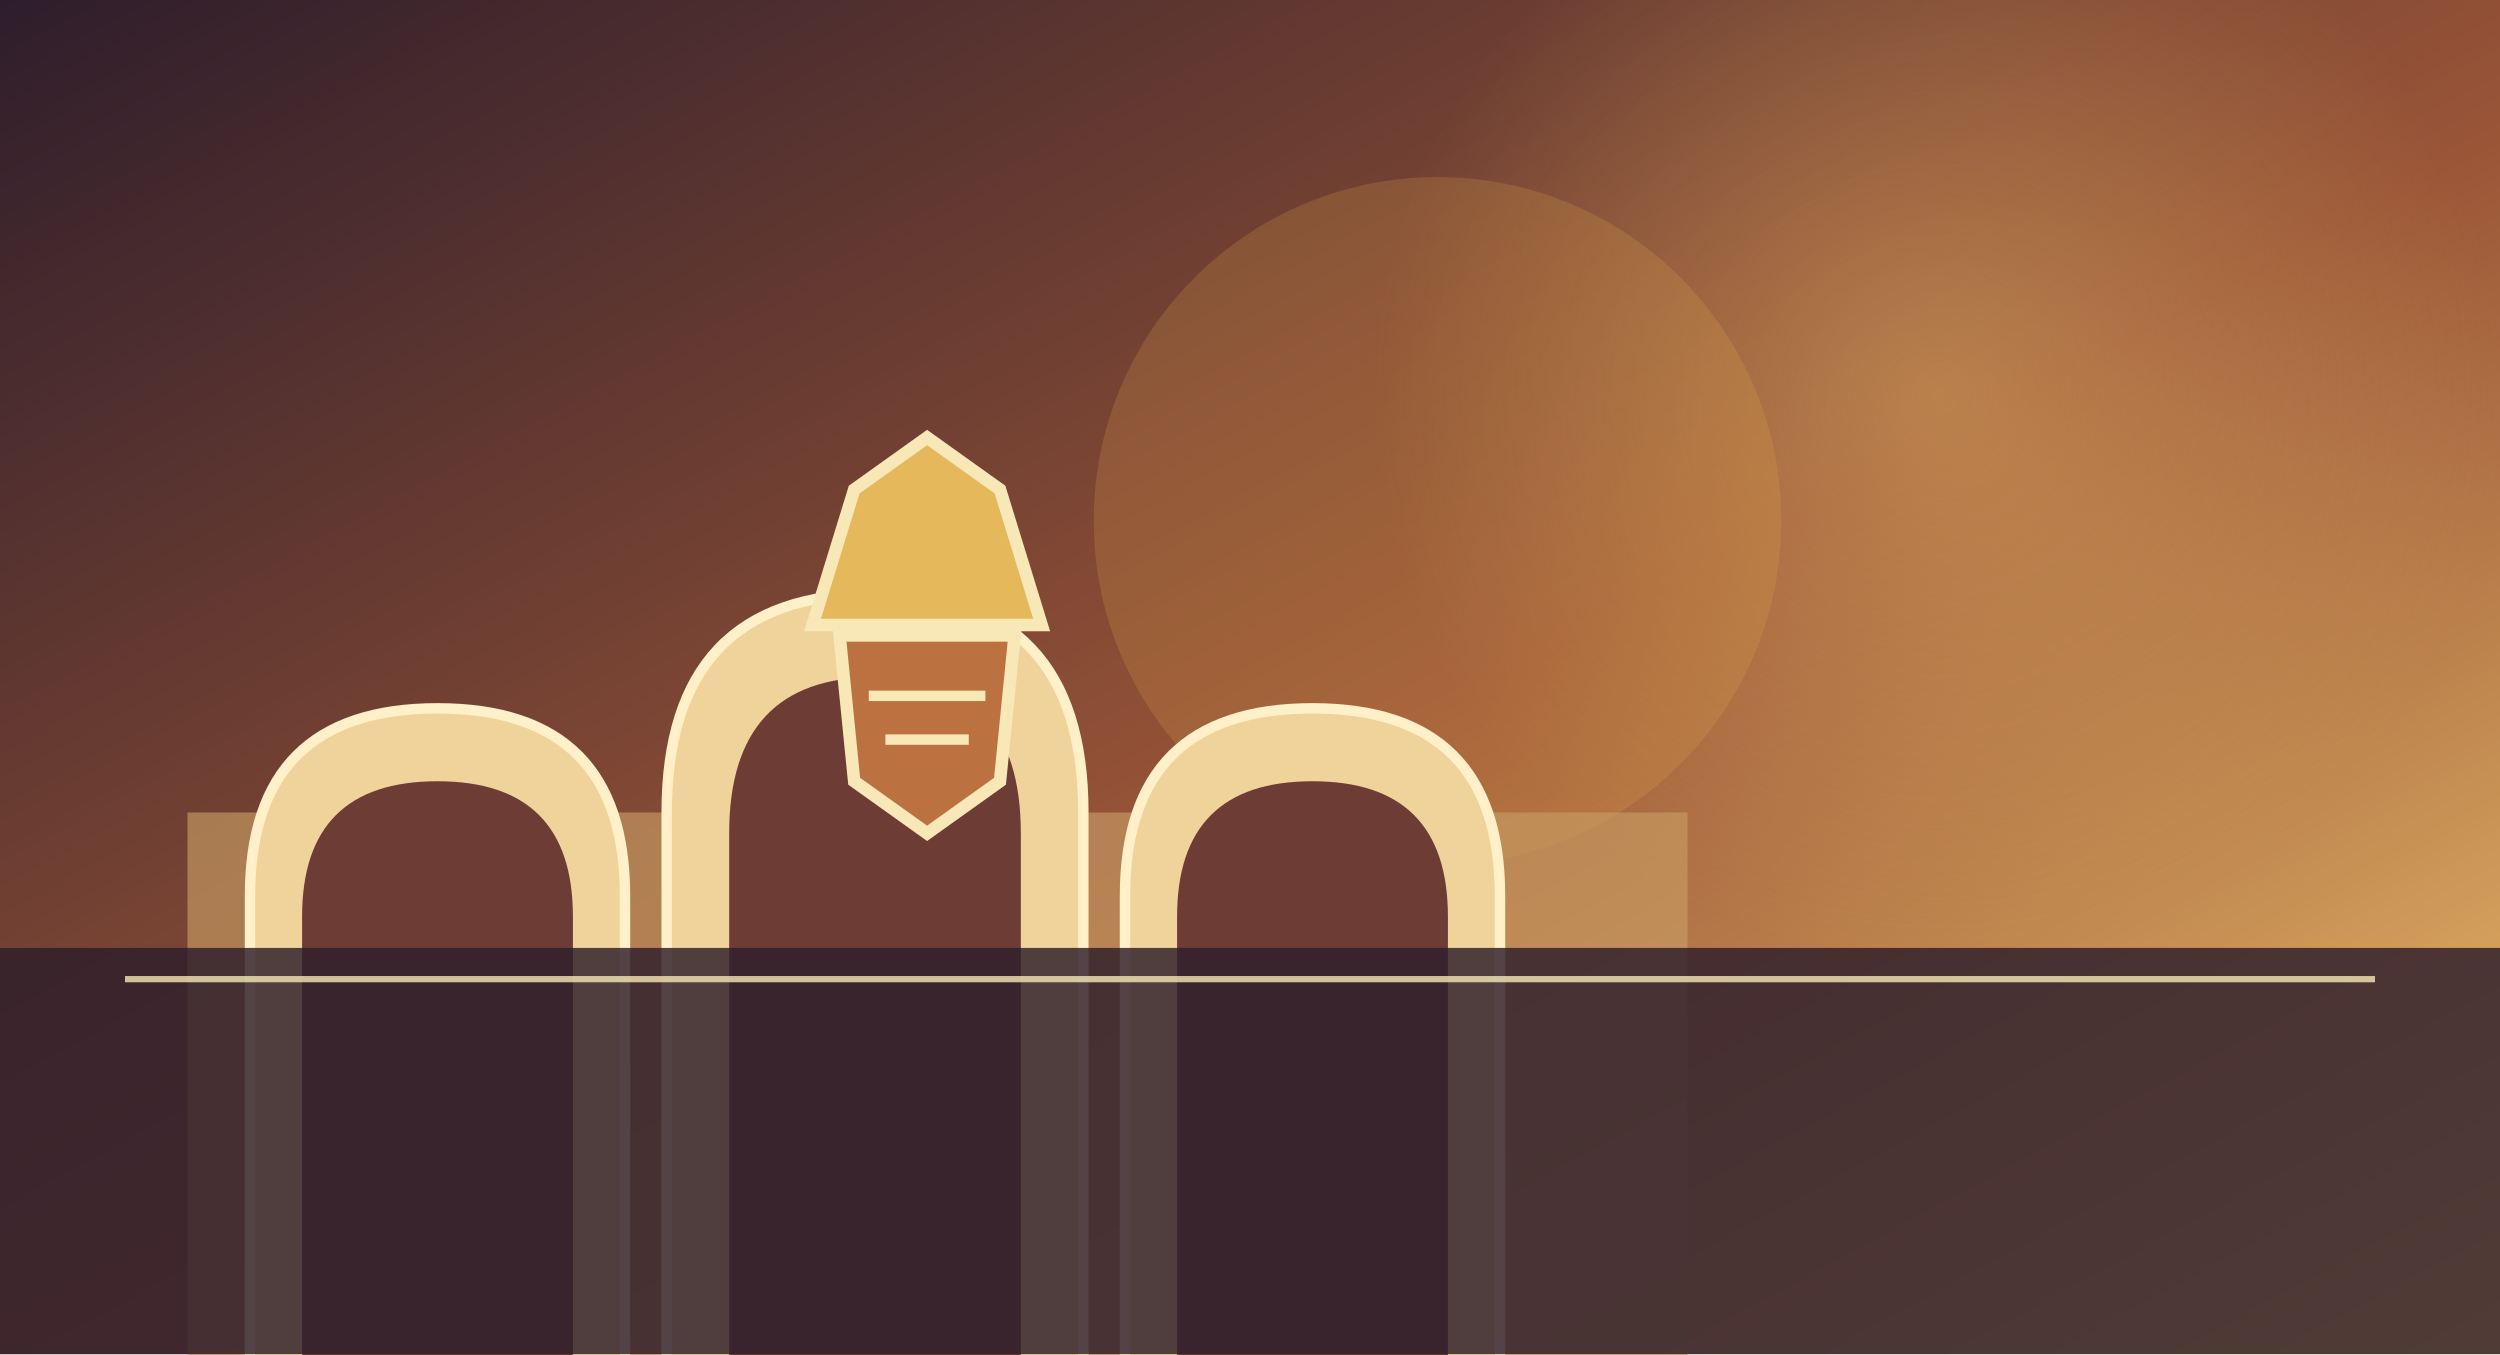
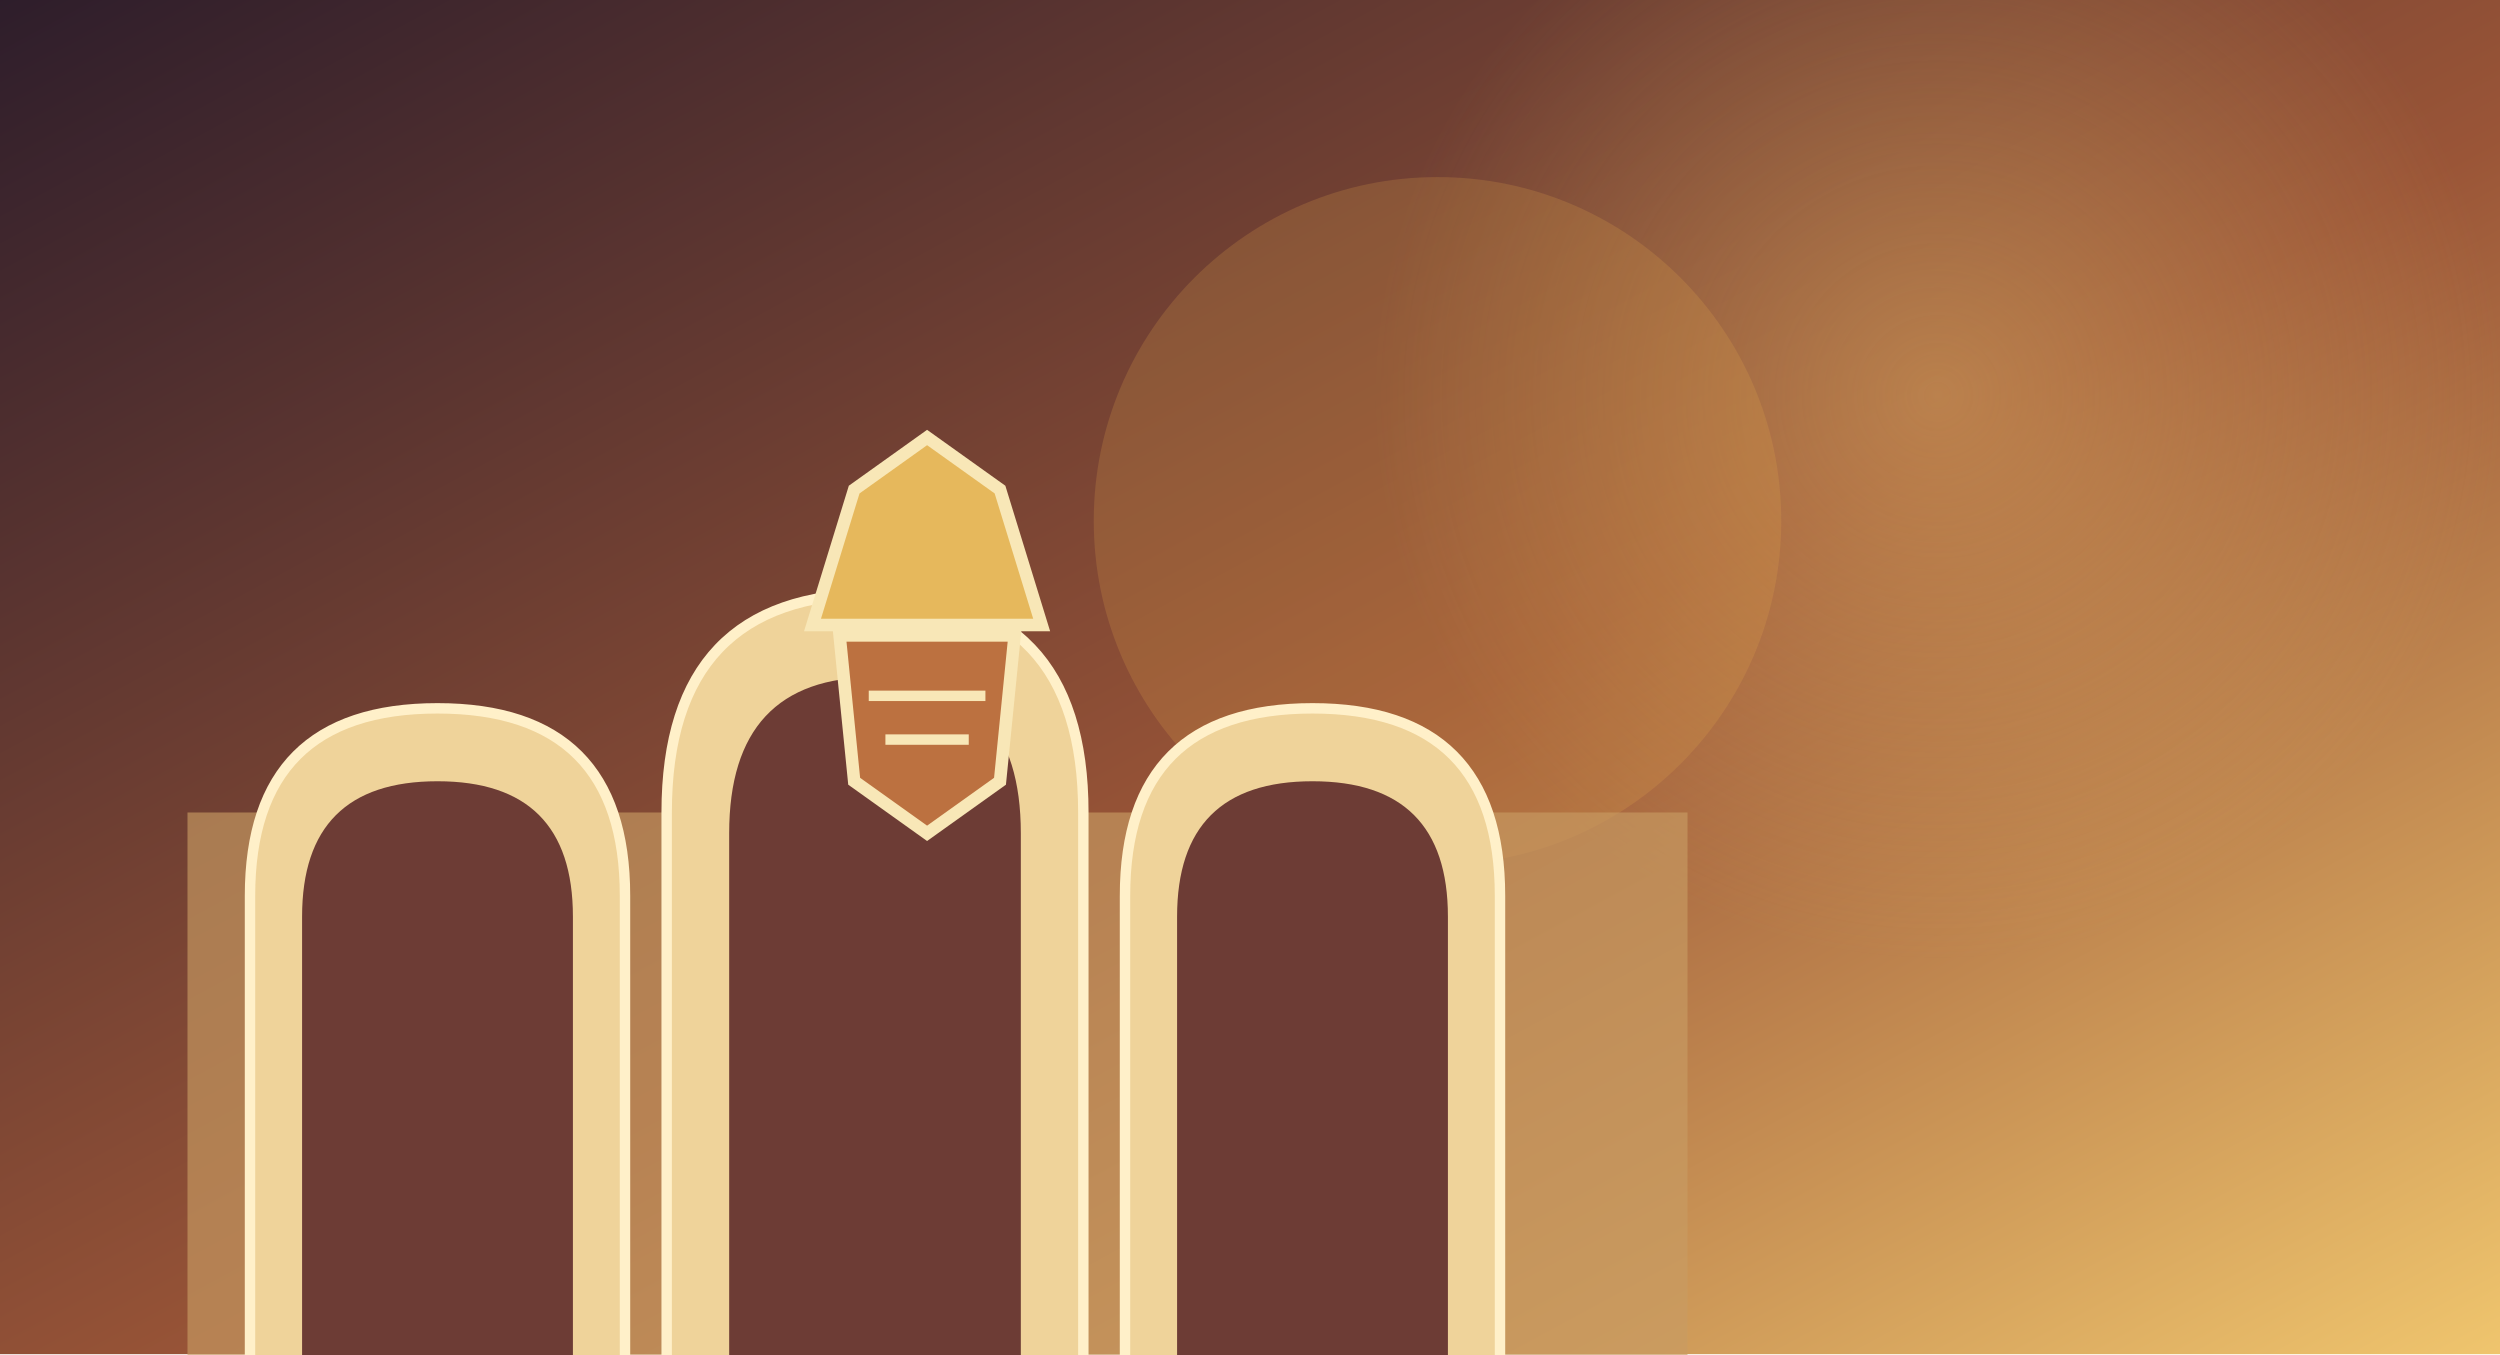
<svg xmlns="http://www.w3.org/2000/svg" width="1200" height="650" viewBox="0 0 1200 650" aria-hidden="true">
  <defs>
    <linearGradient id="bg" x1="0" y1="0" x2="1" y2="1">
      <stop stop-color="#2d1d2b" />
      <stop offset=".55" stop-color="#9a5537" />
      <stop offset="1" stop-color="#f0c66e" />
    </linearGradient>
    <radialGradient id="glow">
      <stop stop-color="#f0c66e" stop-opacity=".4" />
      <stop offset="1" stop-color="#f0c66e" stop-opacity="0" />
    </radialGradient>
  </defs>
  <rect width="1200" height="650" fill="url(#bg)" />
  <circle cx="930" cy="190" r="270" fill="url(#glow)" />
  <circle cx="690" cy="250" r="165" fill="#e8a94d" opacity=".2" />
  <path d="M90 720V390H810V720Z" fill="#c89b62" opacity=".65" />
  <g fill="#efd39a" stroke="#fff0c9" stroke-width="5">
    <path d="M120 720V430Q120 340 210 340Q300 340 300 430V720Z" />
    <path d="M320 720V390Q320 285 420 285Q520 285 520 390V720Z" />
    <path d="M540 720V430Q540 340 630 340Q720 340 720 430V720Z" />
  </g>
  <g fill="#6d3c35">
    <path d="M145 720V440Q145 375 210 375Q275 375 275 440V720Z" />
    <path d="M350 720V400Q350 325 420 325Q490 325 490 400V720Z" />
    <path d="M565 720V440Q565 375 630 375Q695 375 695 440V720Z" />
  </g>
  <path d="M50 740H850M80 770H820M120 800H780" stroke="#f6d78e" stroke-width="9" />
  <g transform="translate(445 330)">
    <path d="M-55 -30L-35 -95L0 -120L35 -95L55 -30Z" fill="#e6b85c" stroke="#f8e7b7" stroke-width="6" />
    <path d="M-42 -25L-35 45L0 70L35 45L42 -25Z" fill="#bc7140" stroke="#f8e7b7" stroke-width="6" />
    <path d="M-28 4H28M-20 25H20" stroke="#f8e7b7" stroke-width="5" />
  </g>
-   <rect x="0" y="455" width="1200" height="195" fill="#2d1d2b" opacity=".82" />
-   <path d="M60 470H1140" stroke="#f8e7b7" stroke-width="3" opacity=".8" />
</svg>
